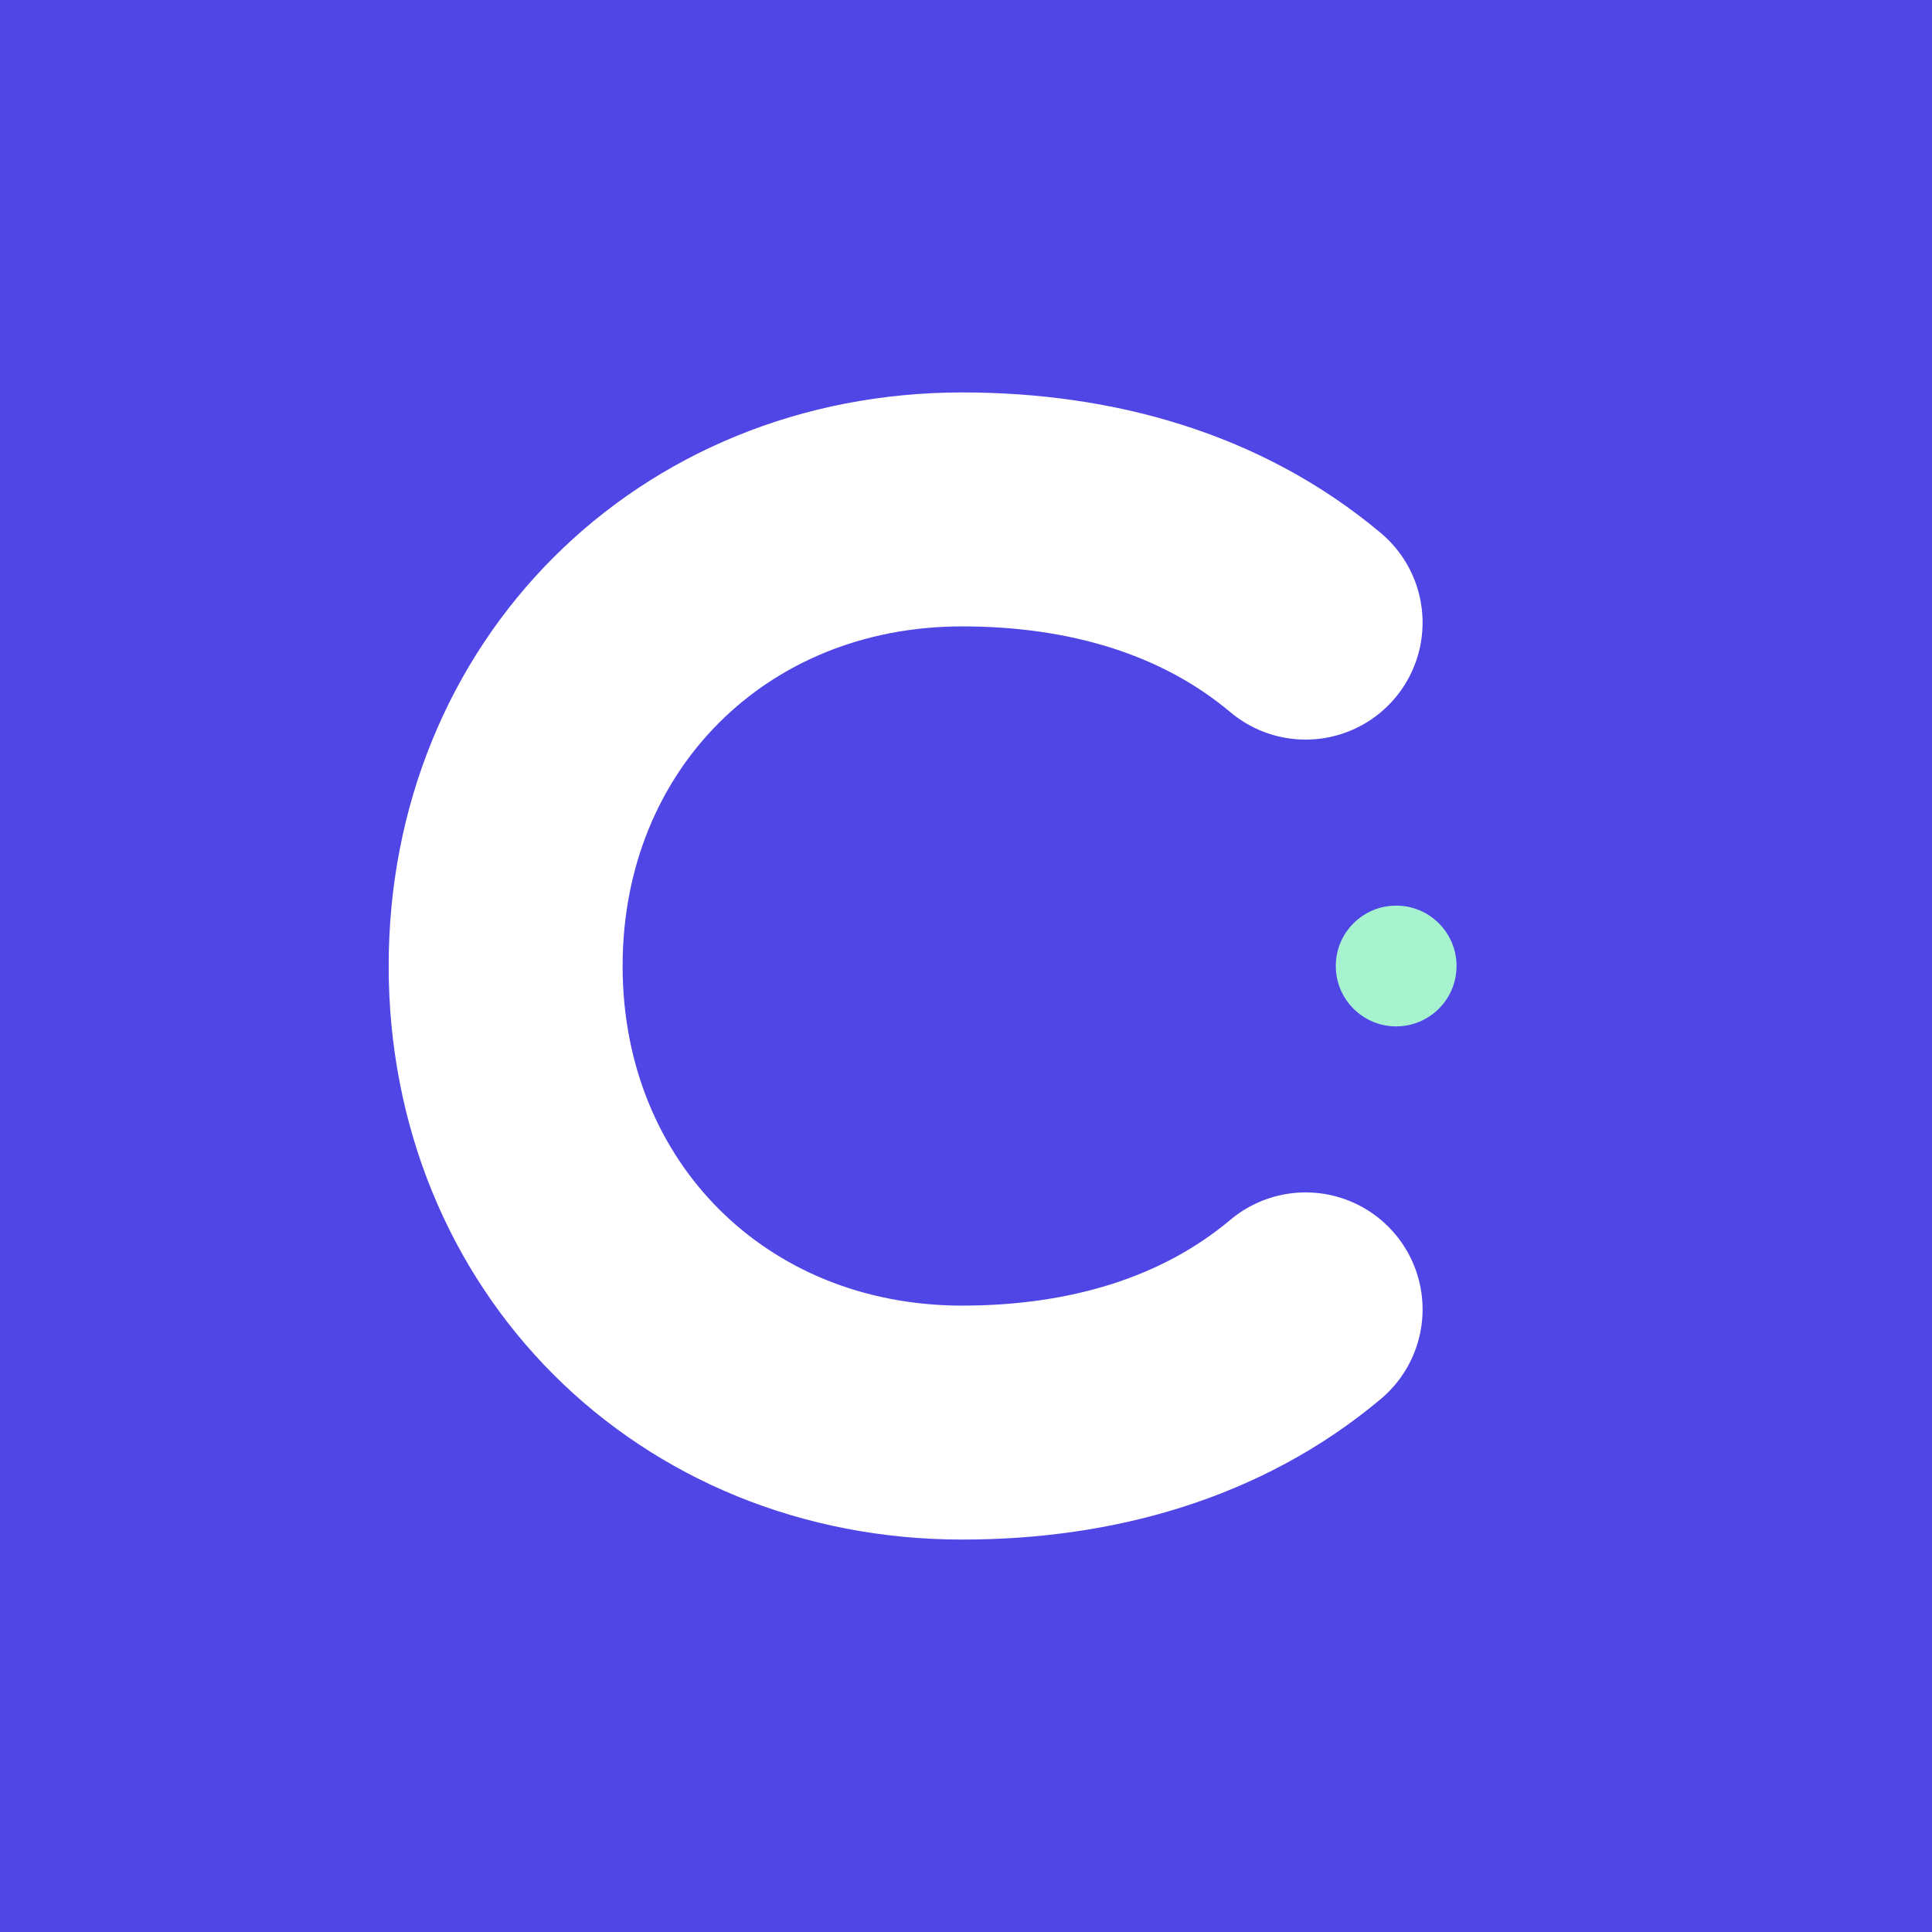
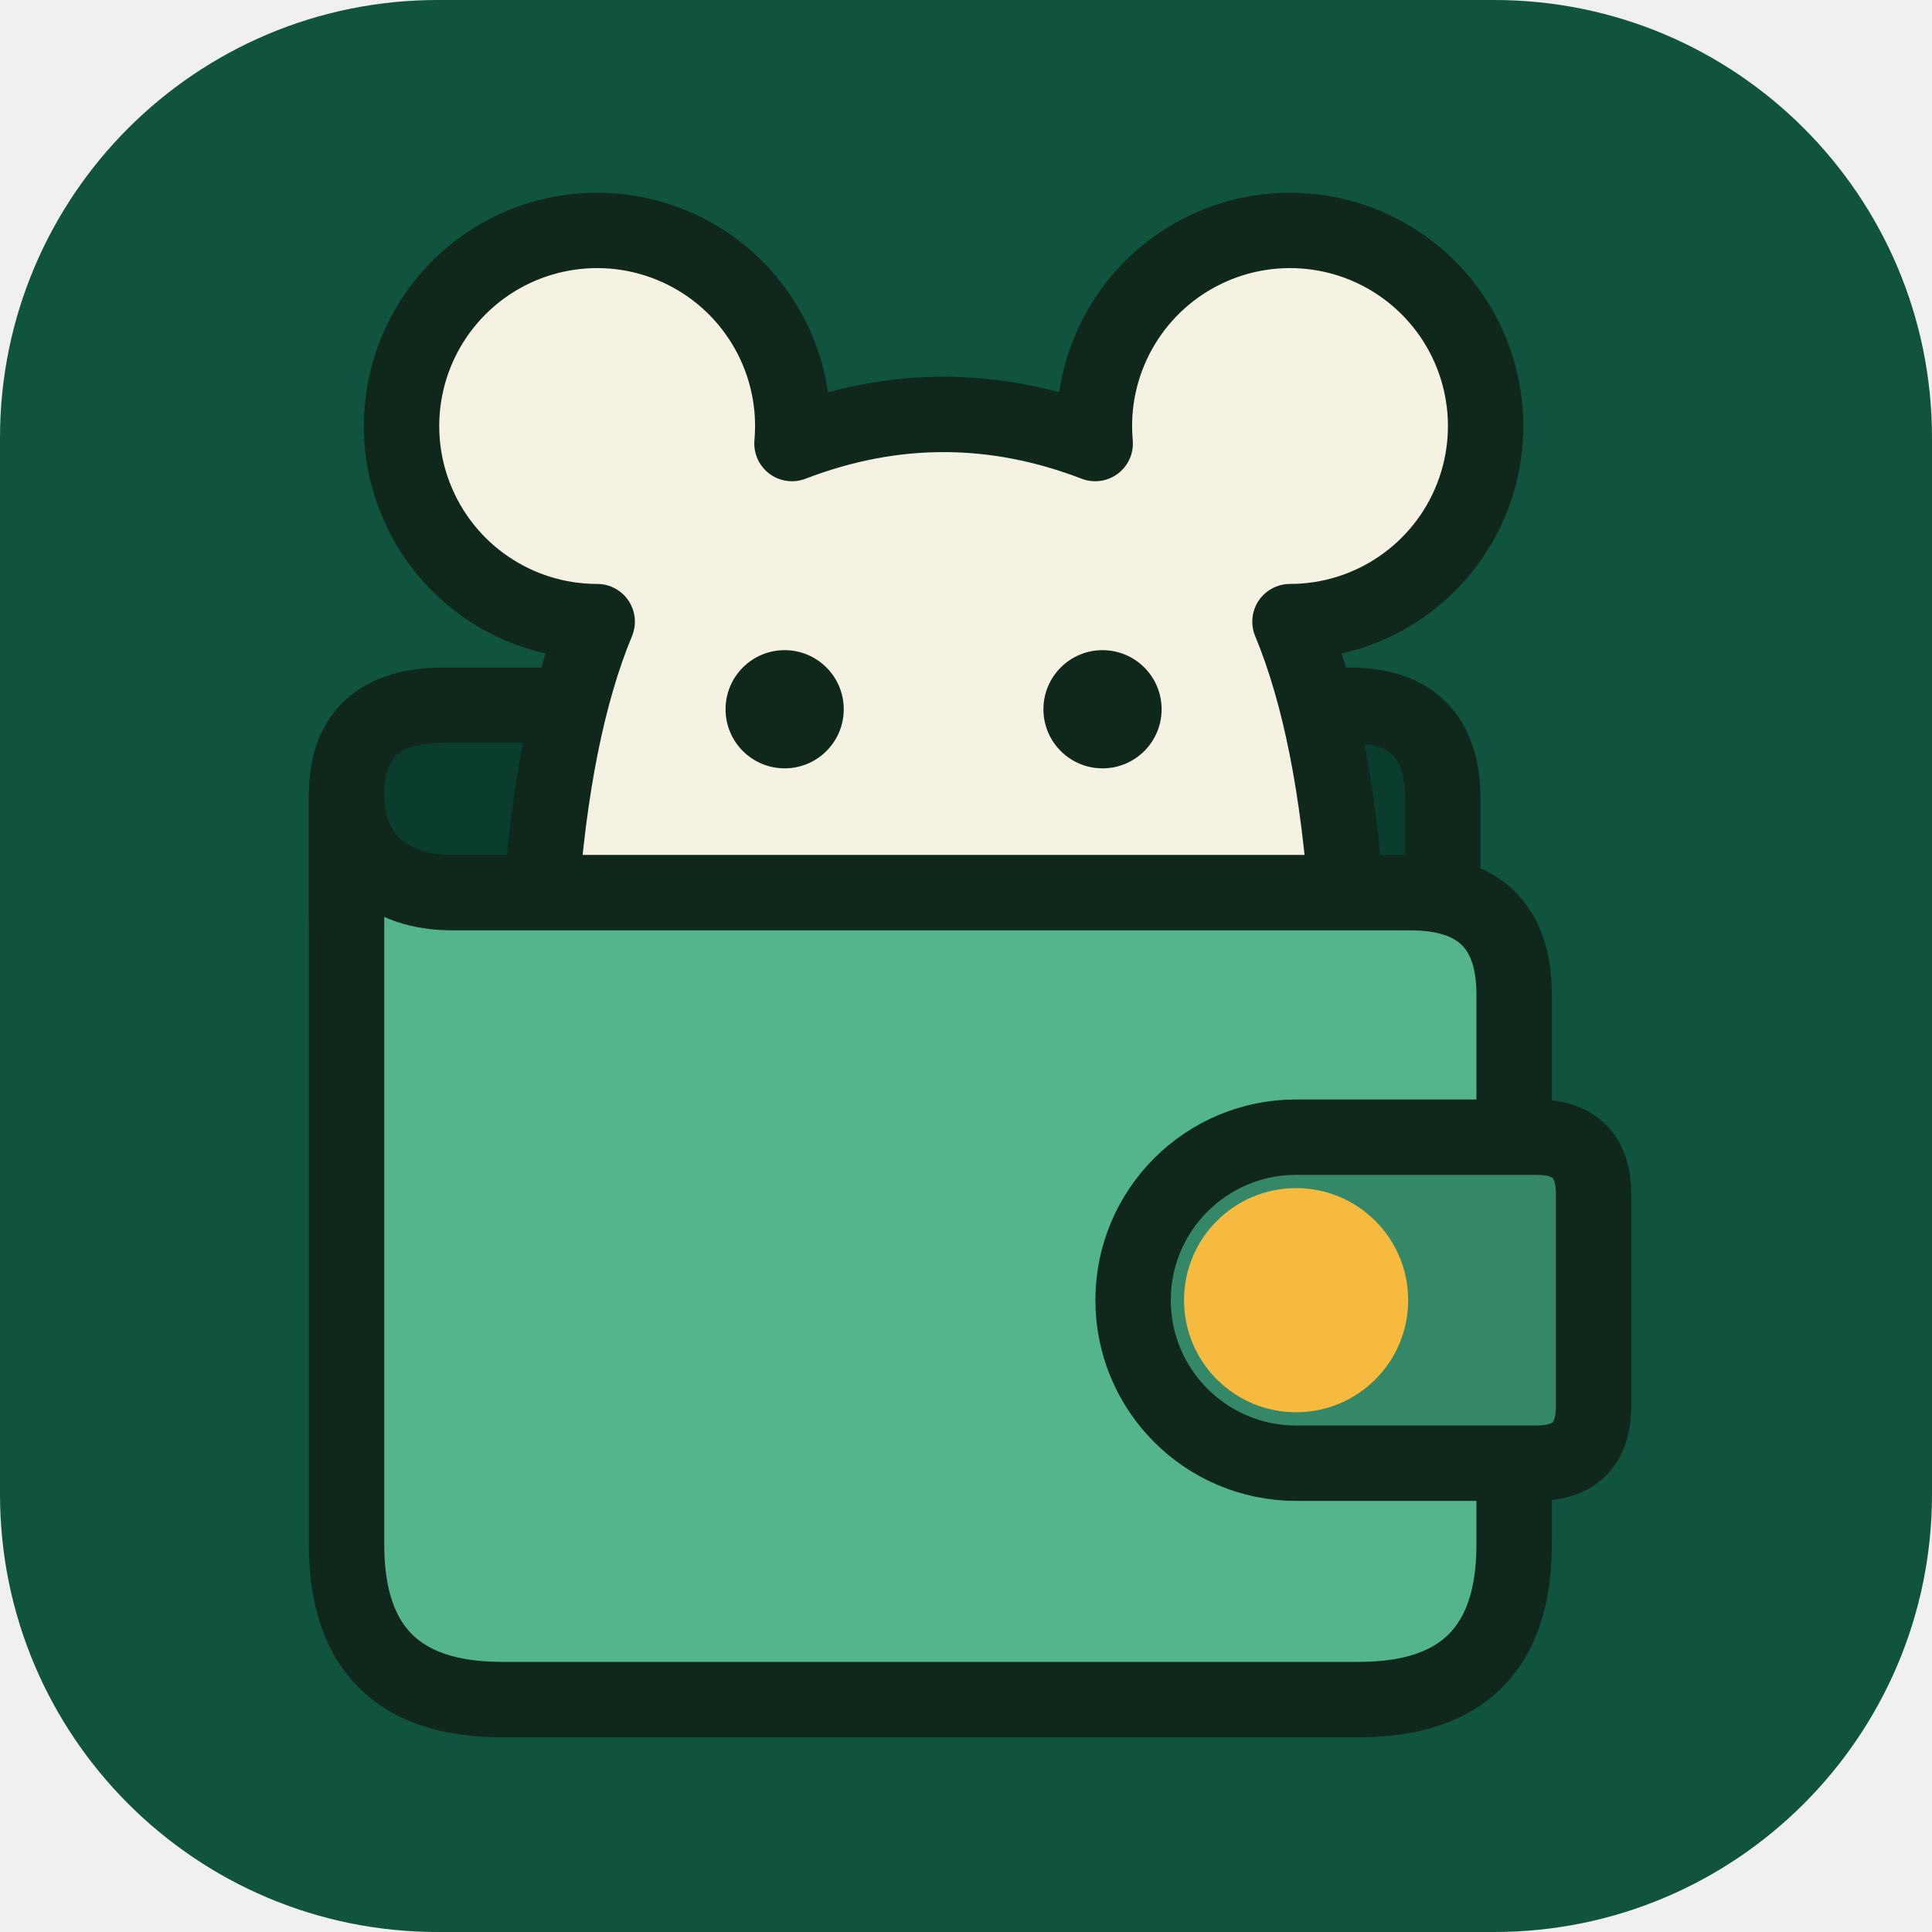
- <svg xmlns="http://www.w3.org/2000/svg" viewBox="0 0 512 512" role="img" aria-label="CaltDHy">
-   <rect width="512" height="512" fill="#4F46E5" />
-   <path d="M346 165c-25-21-57-30-91-30-69 0-121 52-121 121s52 121 121 121c34 0 66-9 91-30" fill="none" stroke="#FFFFFF" stroke-width="62" stroke-linecap="round" stroke-linejoin="round" />
-   <circle cx="370" cy="256" r="16" fill="#A7F3D0" />
+ <svg xmlns="http://www.w3.org/2000/svg" viewBox="0 0 512 512" width="512" height="512" fill="none" role="img" aria-label="CaltDHy Logo — Minimal Small Size (16-32px)">
+   <rect x="0" y="0" width="512" height="512" rx="116" fill="#105440" />
+   <g transform="translate(256 256) scale(1.08) translate(-256 -256)">
+     <path d="M 104 226 L 104 214 Q 104 192 128 192 L 350 192 Q 373 192 373 215 L 373 244 L 104 244 Z" fill="#0B3D2E" stroke="#10281C" stroke-width="18.5" stroke-linejoin="round" />
+     <path d="M 151.5 242 Q 154.5 198 165.5 171.5 A 48 48 0 1 1 213.3 127.8 Q 250.5 113.5 287.7 127.8 A 48 48 0 1 1 335.5 171.5 Q 346.5 198 349.5 242 Z" fill="#F5F1E3" stroke="#10281C" stroke-width="18.5" stroke-linecap="round" stroke-linejoin="round" />
+     <circle cx="211.5" cy="193" r="14.5" fill="#10281C" />
+     <circle cx="289.5" cy="193" r="14.5" fill="#10281C" />
+     <path d="M 104 214 C 104 229 114 238 130 238 L 365 238 Q 390.5 238 390.5 263 L 390.5 398 Q 390.5 436 352.5 436 L 142 436 Q 104 436 104 398 Z" fill="#54B48C" stroke="#10281C" stroke-width="18.5" stroke-linecap="round" stroke-linejoin="round" />
+     <path d="M 337 298 L 396 298 Q 410 298 410 312 L 410 364 Q 410 378 396 378 L 337 378 A 40 40 0 0 1 337 298 Z" fill="#358867" stroke="#10281C" stroke-width="18.5" stroke-linejoin="round" />
+     <circle cx="337" cy="338" r="27.5" fill="#F5BA3E" />
+   </g>
</svg>
